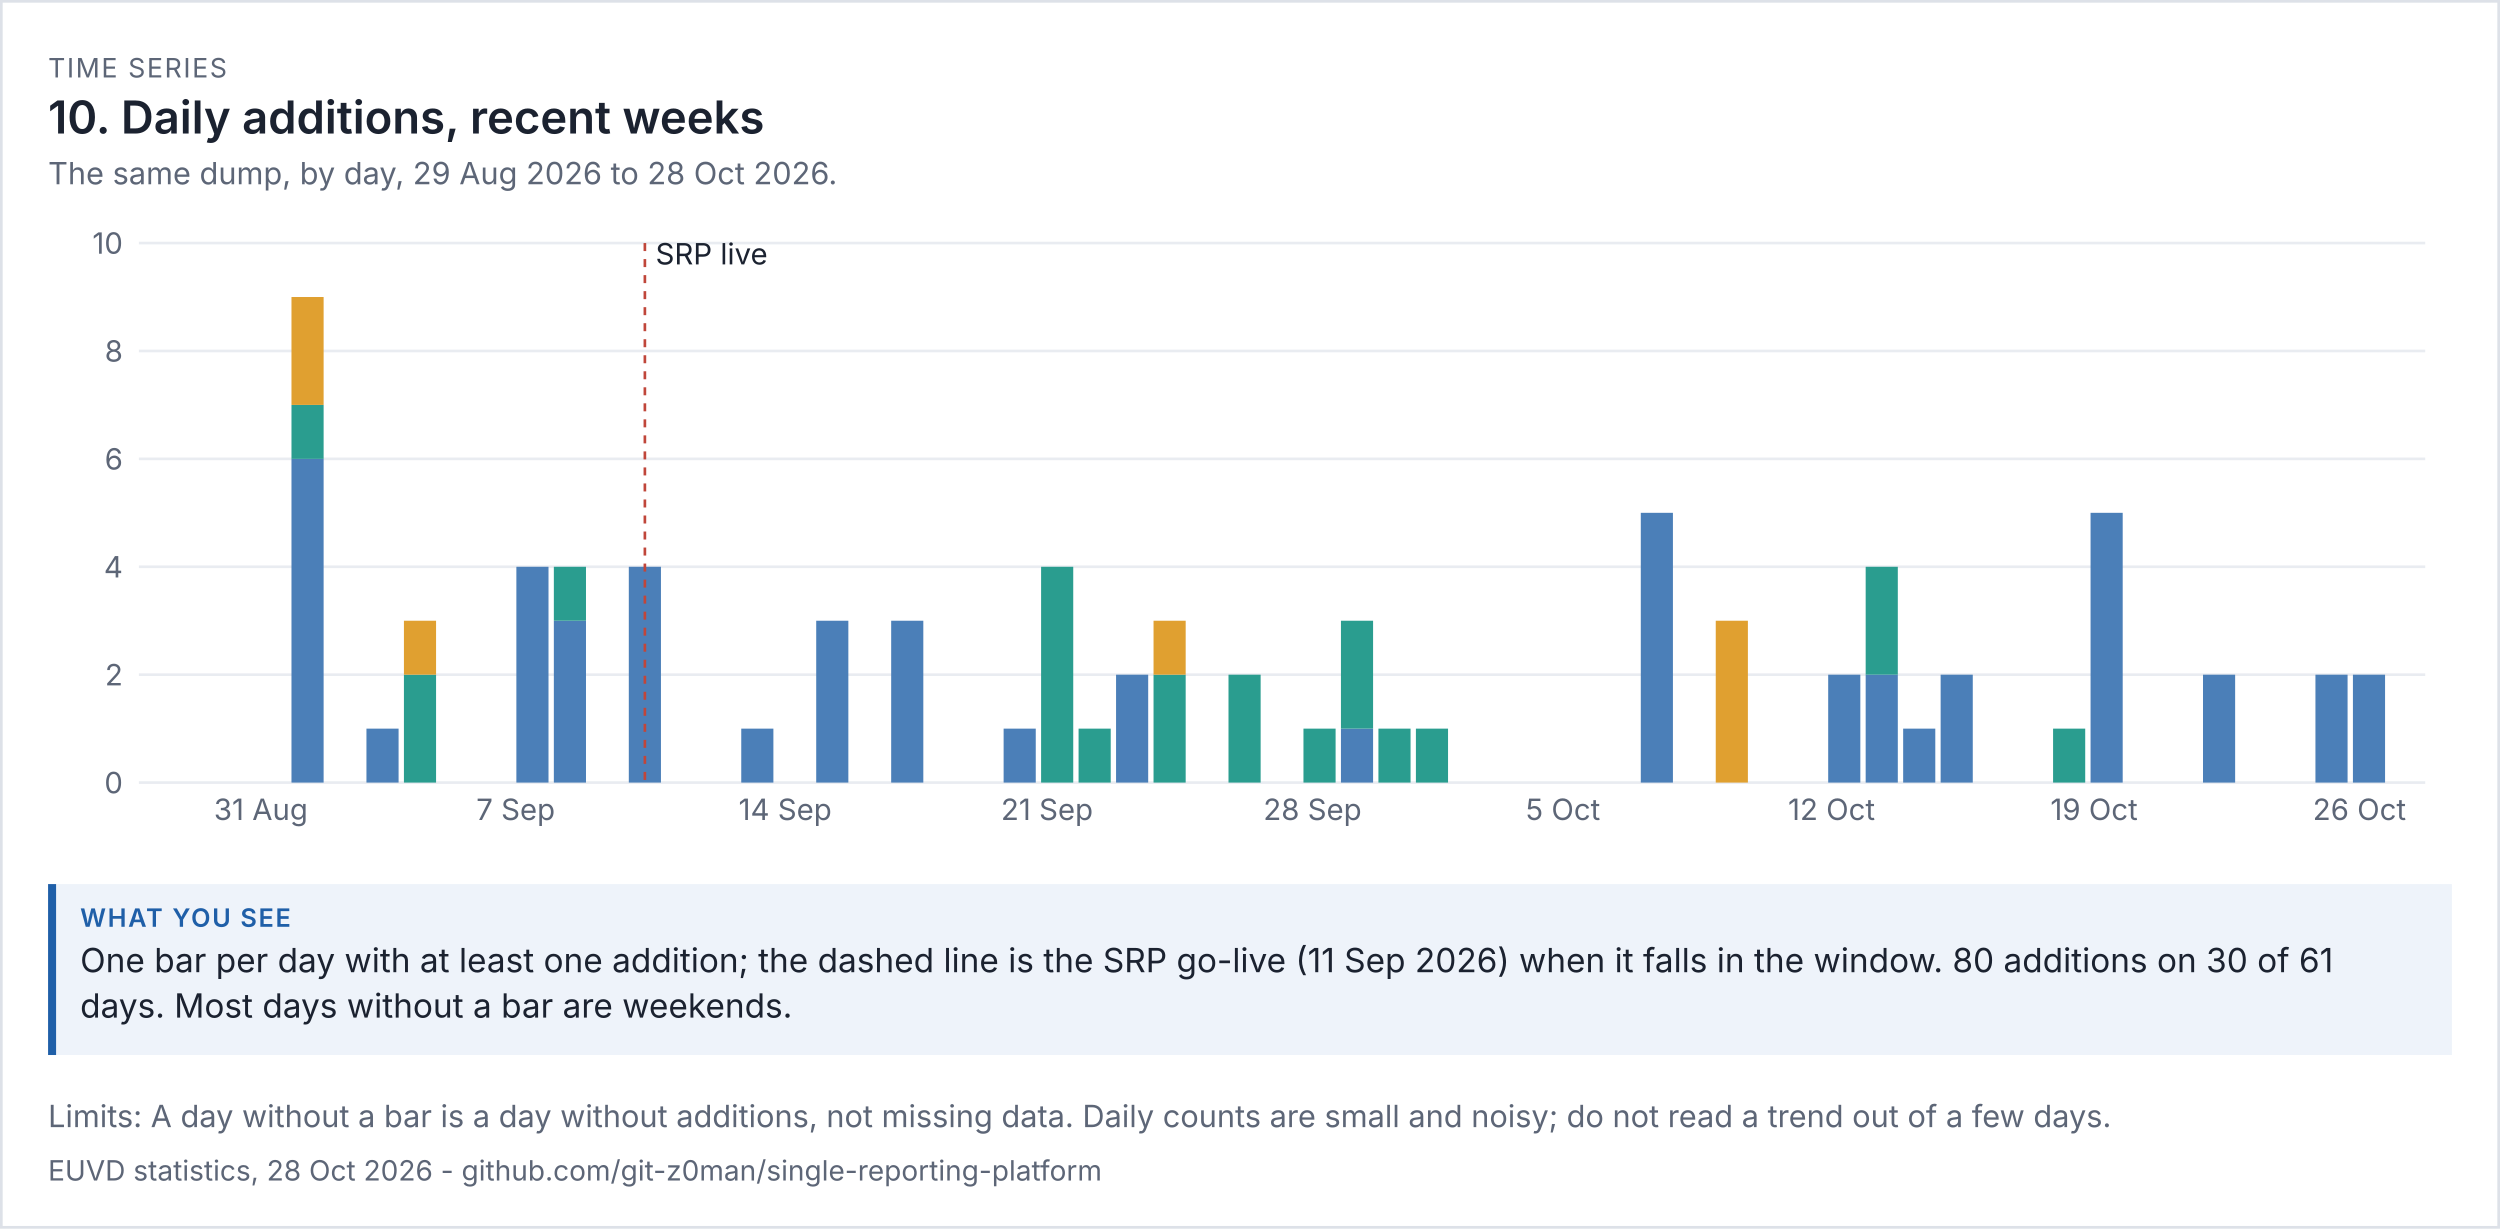
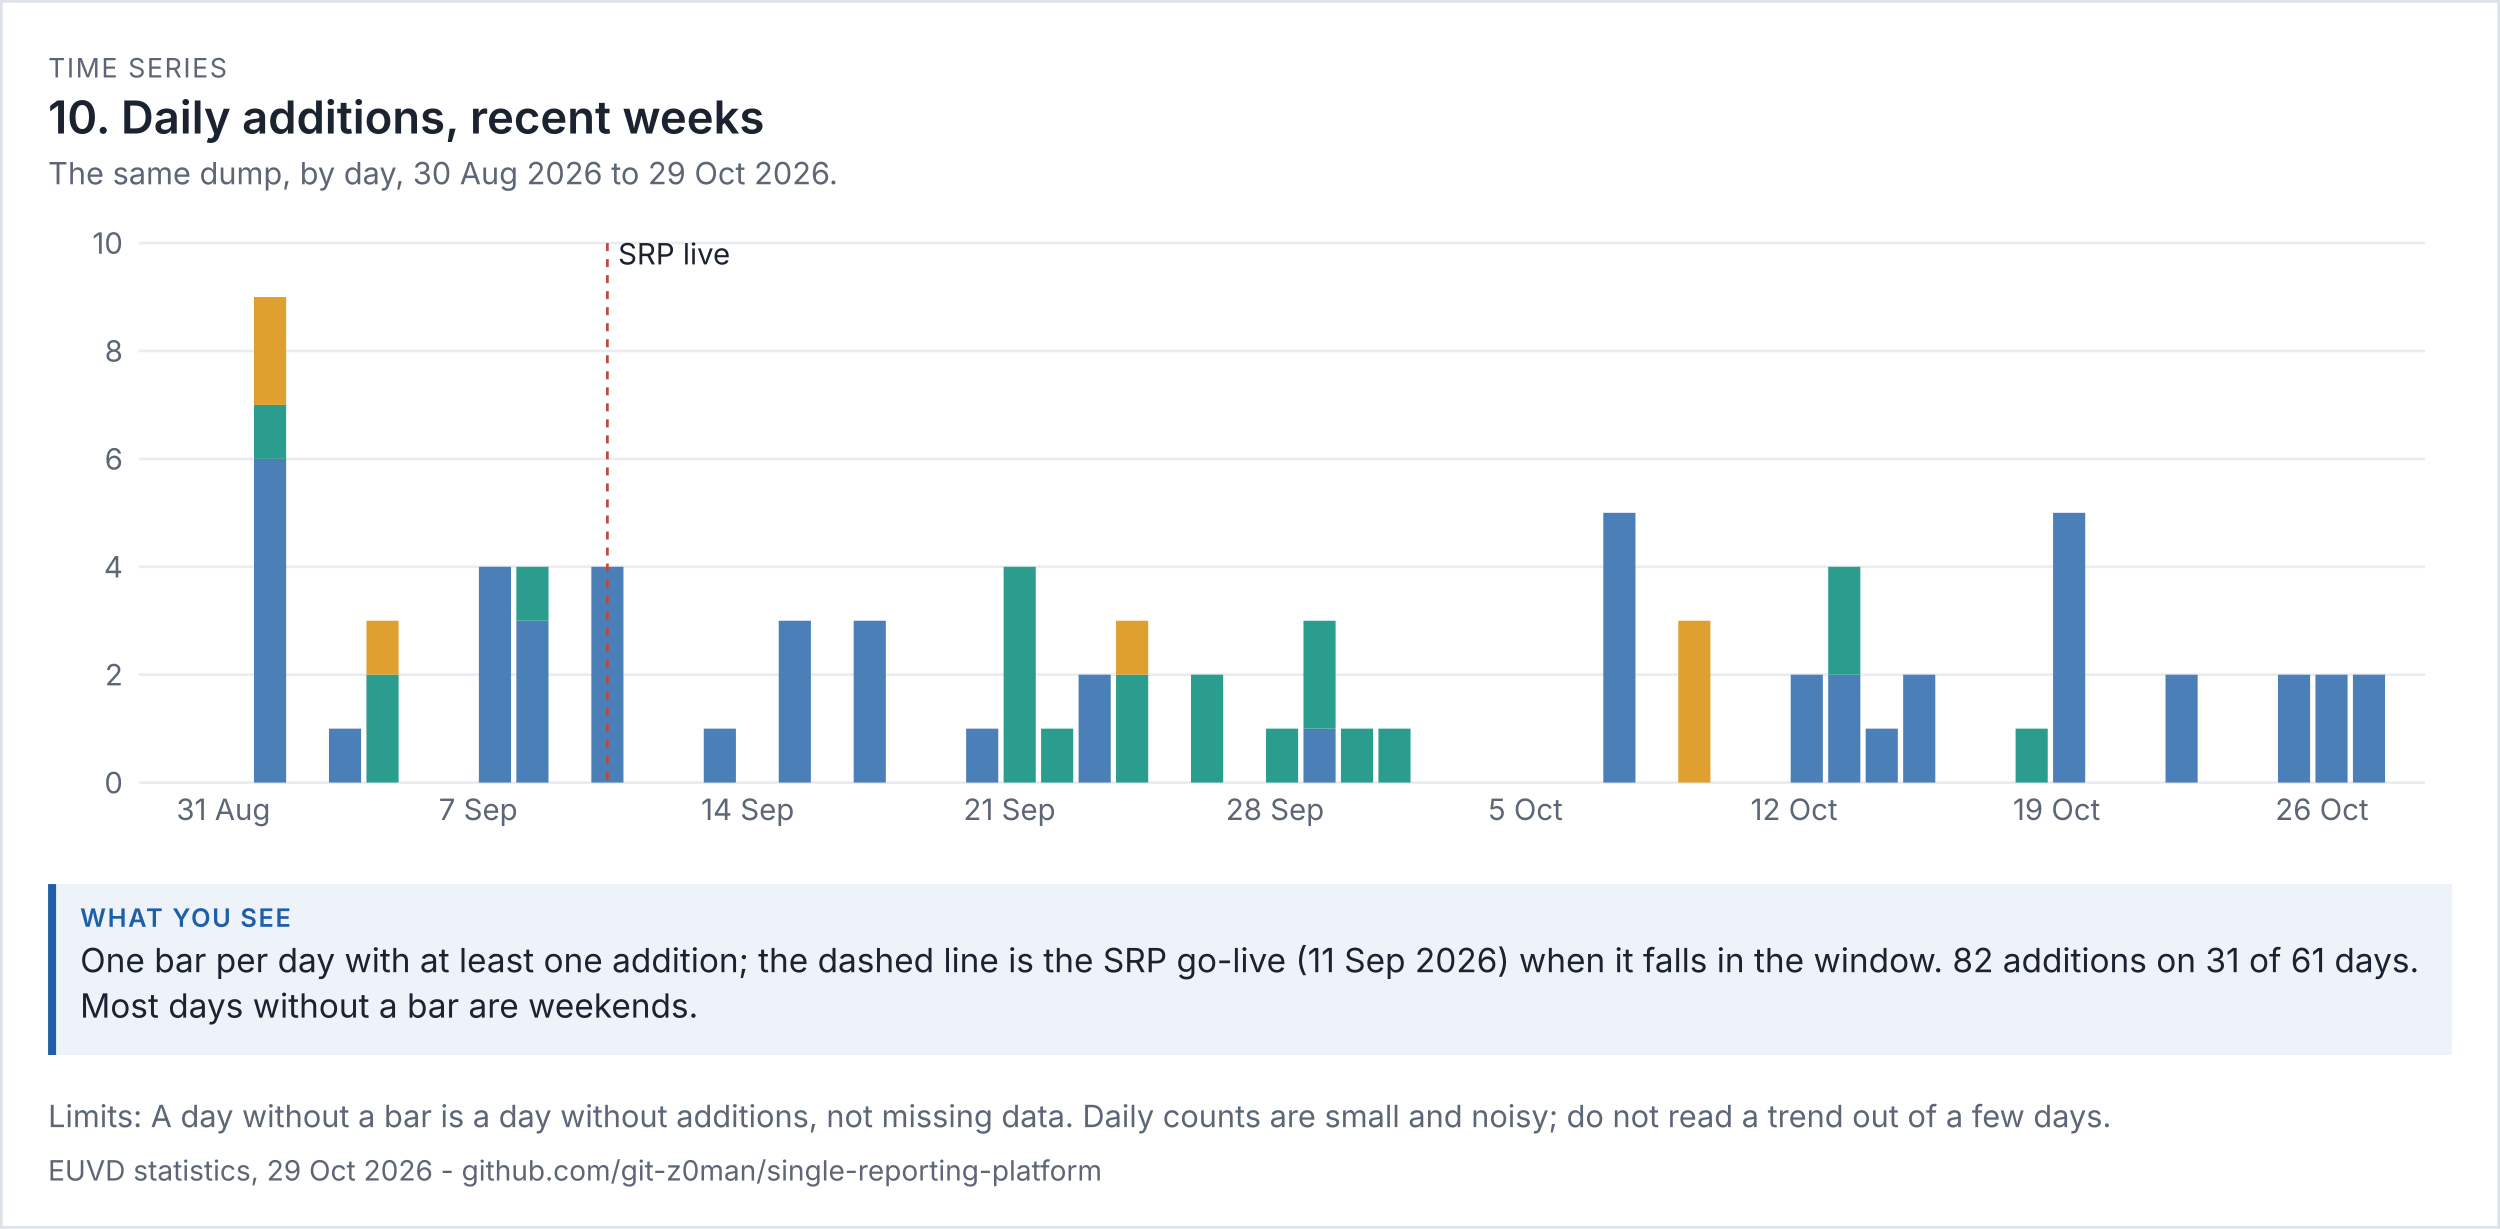
<svg xmlns="http://www.w3.org/2000/svg" viewBox="0 0 936 460" width="936" height="460" font-family="system-ui,-apple-system,'Segoe UI',sans-serif">
  <rect width="100%" height="100%" fill="#ffffff" />
  <rect x="0.5" y="0.5" width="935" height="459" fill="none" stroke="#dde1e8" />
  <text x="18" y="29" font-size="10" letter-spacing="0.6" fill="#5d6677">TIME SERIES</text>
  <text x="18" y="50" font-size="17" fill="#1b2230" font-weight="600">10. Daily additions, recent weeks</text>
-   <text x="18" y="69" font-size="11.5" fill="#5d6677">The same dump, by day, 29 Aug 2026 to 28 Oct 2026.</text>
+   <text x="18" y="69" font-size="11.5" fill="#5d6677">The same dump, by day, 30 Aug 2026 to 29 Oct 2026.</text>
  <g transform="translate(18,79) scale(1)" font-size="11">
    <svg viewBox="0 0 900 240" role="img" width="900" height="240">
      <g>
        <line x1="34" x2="890" y1="214" y2="214" stroke="rgb(233, 236, 241)" />
        <text x="28" y="218" text-anchor="end" fill="rgb(93, 102, 119)">0</text>
        <line x1="34" x2="890" y1="173.6" y2="173.6" stroke="rgb(233, 236, 241)" />
        <text x="28" y="177.6" text-anchor="end" fill="rgb(93, 102, 119)">2</text>
        <line x1="34" x2="890" y1="133.2" y2="133.2" stroke="rgb(233, 236, 241)" />
        <text x="28" y="137.2" text-anchor="end" fill="rgb(93, 102, 119)">4</text>
        <line x1="34" x2="890" y1="92.8" y2="92.8" stroke="rgb(233, 236, 241)" />
        <text x="28" y="96.8" text-anchor="end" fill="rgb(93, 102, 119)">6</text>
        <line x1="34" x2="890" y1="52.4" y2="52.4" stroke="rgb(233, 236, 241)" />
        <text x="28" y="56.4" text-anchor="end" fill="rgb(93, 102, 119)">8</text>
        <line x1="34" x2="890" y1="12" y2="12" stroke="rgb(233, 236, 241)" />
        <text x="28" y="16" text-anchor="end" fill="rgb(93, 102, 119)">10</text>
-         <text x="62.066" y="228" fill="rgb(93, 102, 119)">31 Aug</text>
-         <rect x="91.131" y="92.8" width="12.033" height="121.2" fill="rgb(75, 127, 184)" />
-         <rect x="91.131" y="72.6" width="12.033" height="20.2" fill="rgb(42, 157, 143)" />
-         <rect x="91.131" y="32.2" width="12.033" height="40.4" fill="rgb(224, 160, 48)" />
-         <rect x="119.197" y="193.8" width="12.033" height="20.2" fill="rgb(75, 127, 184)" />
-         <rect x="133.23" y="173.6" width="12.033" height="40.4" fill="rgb(42, 157, 143)" />
-         <rect x="133.23" y="153.4" width="12.033" height="20.2" fill="rgb(224, 160, 48)" />
-         <text x="160.295" y="228" fill="rgb(93, 102, 119)">7 Sep</text>
-         <rect x="175.328" y="133.2" width="12.033" height="80.8" fill="rgb(75, 127, 184)" />
-         <rect x="189.361" y="153.4" width="12.033" height="60.6" fill="rgb(75, 127, 184)" />
-         <rect x="189.361" y="133.2" width="12.033" height="20.2" fill="rgb(42, 157, 143)" />
-         <rect x="217.426" y="133.2" width="12.033" height="80.8" fill="rgb(75, 127, 184)" />
-         <line x1="223.443" x2="223.443" y1="12" y2="214" stroke="rgb(192, 70, 58)" stroke-dasharray="3 3" />
-         <text x="227.443" y="20" class="t" fill="rgb(27, 34, 48)">SRP live</text>
-         <rect x="259.525" y="193.8" width="12.033" height="20.2" fill="rgb(75, 127, 184)" />
-         <text x="258.525" y="228" fill="rgb(93, 102, 119)">14 Sep</text>
-         <rect x="287.59" y="153.4" width="12.033" height="60.6" fill="rgb(75, 127, 184)" />
-         <rect x="315.656" y="153.4" width="12.033" height="60.6" fill="rgb(75, 127, 184)" />
-         <rect x="357.754" y="193.8" width="12.033" height="20.2" fill="rgb(75, 127, 184)" />
-         <text x="356.754" y="228" fill="rgb(93, 102, 119)">21 Sep</text>
-         <rect x="371.787" y="133.2" width="12.033" height="80.8" fill="rgb(42, 157, 143)" />
-         <rect x="385.82" y="193.8" width="12.033" height="20.2" fill="rgb(42, 157, 143)" />
-         <rect x="399.852" y="173.6" width="12.033" height="40.4" fill="rgb(75, 127, 184)" />
-         <rect x="413.885" y="173.6" width="12.033" height="40.4" fill="rgb(42, 157, 143)" />
-         <rect x="413.885" y="153.4" width="12.033" height="20.2" fill="rgb(224, 160, 48)" />
-         <rect x="441.951" y="173.6" width="12.033" height="40.4" fill="rgb(42, 157, 143)" />
-         <text x="454.984" y="228" fill="rgb(93, 102, 119)">28 Sep</text>
-         <rect x="470.016" y="193.8" width="12.033" height="20.2" fill="rgb(42, 157, 143)" />
-         <rect x="484.049" y="193.8" width="12.033" height="20.2" fill="rgb(75, 127, 184)" />
-         <rect x="484.049" y="153.4" width="12.033" height="40.4" fill="rgb(42, 157, 143)" />
+         <text x="48.033" y="228" fill="rgb(93, 102, 119)">31 Aug</text>
+         <rect x="77.098" y="92.8" width="12.033" height="121.2" fill="rgb(75, 127, 184)" />
+         <rect x="77.098" y="72.6" width="12.033" height="20.2" fill="rgb(42, 157, 143)" />
+         <rect x="77.098" y="32.2" width="12.033" height="40.4" fill="rgb(224, 160, 48)" />
+         <rect x="105.164" y="193.8" width="12.033" height="20.2" fill="rgb(75, 127, 184)" />
+         <rect x="119.197" y="173.6" width="12.033" height="40.4" fill="rgb(42, 157, 143)" />
+         <rect x="119.197" y="153.4" width="12.033" height="20.2" fill="rgb(224, 160, 48)" />
+         <text x="146.262" y="228" fill="rgb(93, 102, 119)">7 Sep</text>
+         <rect x="161.295" y="133.2" width="12.033" height="80.8" fill="rgb(75, 127, 184)" />
+         <rect x="175.328" y="153.4" width="12.033" height="60.6" fill="rgb(75, 127, 184)" />
+         <rect x="175.328" y="133.2" width="12.033" height="20.2" fill="rgb(42, 157, 143)" />
+         <rect x="203.393" y="133.2" width="12.033" height="80.8" fill="rgb(75, 127, 184)" />
+         <line x1="209.41" x2="209.41" y1="12" y2="214" stroke="rgb(192, 70, 58)" stroke-dasharray="3 3" />
+         <text x="213.41" y="20" class="t" fill="rgb(27, 34, 48)">SRP live</text>
+         <rect x="245.492" y="193.8" width="12.033" height="20.2" fill="rgb(75, 127, 184)" />
+         <text x="244.492" y="228" fill="rgb(93, 102, 119)">14 Sep</text>
+         <rect x="273.557" y="153.4" width="12.033" height="60.6" fill="rgb(75, 127, 184)" />
+         <rect x="301.623" y="153.4" width="12.033" height="60.6" fill="rgb(75, 127, 184)" />
+         <rect x="343.721" y="193.8" width="12.033" height="20.2" fill="rgb(75, 127, 184)" />
+         <text x="342.721" y="228" fill="rgb(93, 102, 119)">21 Sep</text>
+         <rect x="357.754" y="133.2" width="12.033" height="80.8" fill="rgb(42, 157, 143)" />
+         <rect x="371.787" y="193.8" width="12.033" height="20.2" fill="rgb(42, 157, 143)" />
+         <rect x="385.82" y="173.6" width="12.033" height="40.4" fill="rgb(75, 127, 184)" />
+         <rect x="399.852" y="173.6" width="12.033" height="40.4" fill="rgb(42, 157, 143)" />
+         <rect x="399.852" y="153.4" width="12.033" height="20.2" fill="rgb(224, 160, 48)" />
+         <rect x="427.918" y="173.6" width="12.033" height="40.4" fill="rgb(42, 157, 143)" />
+         <text x="440.951" y="228" fill="rgb(93, 102, 119)">28 Sep</text>
+         <rect x="455.984" y="193.8" width="12.033" height="20.2" fill="rgb(42, 157, 143)" />
+         <rect x="470.016" y="193.8" width="12.033" height="20.2" fill="rgb(75, 127, 184)" />
+         <rect x="470.016" y="153.4" width="12.033" height="40.4" fill="rgb(42, 157, 143)" />
+         <rect x="484.049" y="193.8" width="12.033" height="20.2" fill="rgb(42, 157, 143)" />
        <rect x="498.082" y="193.8" width="12.033" height="20.2" fill="rgb(42, 157, 143)" />
-         <rect x="512.115" y="193.8" width="12.033" height="20.2" fill="rgb(42, 157, 143)" />
-         <text x="553.213" y="228" fill="rgb(93, 102, 119)">5 Oct</text>
-         <rect x="596.311" y="113" width="12.033" height="101" fill="rgb(75, 127, 184)" />
-         <rect x="624.377" y="153.4" width="12.033" height="60.6" fill="rgb(224, 160, 48)" />
-         <text x="651.443" y="228" fill="rgb(93, 102, 119)">12 Oct</text>
+         <text x="539.18" y="228" fill="rgb(93, 102, 119)">5 Oct</text>
+         <rect x="582.279" y="113" width="12.033" height="101" fill="rgb(75, 127, 184)" />
+         <rect x="610.344" y="153.4" width="12.033" height="60.6" fill="rgb(224, 160, 48)" />
+         <text x="637.41" y="228" fill="rgb(93, 102, 119)">12 Oct</text>
+         <rect x="652.443" y="173.6" width="12.033" height="40.4" fill="rgb(75, 127, 184)" />
        <rect x="666.475" y="173.6" width="12.033" height="40.4" fill="rgb(75, 127, 184)" />
-         <rect x="680.508" y="173.6" width="12.033" height="40.4" fill="rgb(75, 127, 184)" />
-         <rect x="680.508" y="133.2" width="12.033" height="40.4" fill="rgb(42, 157, 143)" />
-         <rect x="694.541" y="193.8" width="12.033" height="20.2" fill="rgb(75, 127, 184)" />
-         <rect x="708.574" y="173.6" width="12.033" height="40.4" fill="rgb(75, 127, 184)" />
-         <rect x="750.672" y="193.8" width="12.033" height="20.2" fill="rgb(42, 157, 143)" />
-         <text x="749.672" y="228" fill="rgb(93, 102, 119)">19 Oct</text>
-         <rect x="764.705" y="113" width="12.033" height="101" fill="rgb(75, 127, 184)" />
-         <rect x="806.803" y="173.6" width="12.033" height="40.4" fill="rgb(75, 127, 184)" />
+         <rect x="666.475" y="133.2" width="12.033" height="40.4" fill="rgb(42, 157, 143)" />
+         <rect x="680.508" y="193.8" width="12.033" height="20.2" fill="rgb(75, 127, 184)" />
+         <rect x="694.541" y="173.6" width="12.033" height="40.4" fill="rgb(75, 127, 184)" />
+         <rect x="736.639" y="193.8" width="12.033" height="20.2" fill="rgb(42, 157, 143)" />
+         <text x="735.639" y="228" fill="rgb(93, 102, 119)">19 Oct</text>
+         <rect x="750.672" y="113" width="12.033" height="101" fill="rgb(75, 127, 184)" />
+         <rect x="792.77" y="173.6" width="12.033" height="40.4" fill="rgb(75, 127, 184)" />
+         <rect x="834.869" y="173.6" width="12.033" height="40.4" fill="rgb(75, 127, 184)" />
+         <text x="833.869" y="228" fill="rgb(93, 102, 119)">26 Oct</text>
        <rect x="848.902" y="173.6" width="12.033" height="40.4" fill="rgb(75, 127, 184)" />
-         <text x="847.902" y="228" fill="rgb(93, 102, 119)">26 Oct</text>
        <rect x="862.934" y="173.6" width="12.033" height="40.4" fill="rgb(75, 127, 184)" />
      </g>
    </svg>
  </g>
  <rect x="18" y="331" width="900" height="64" fill="#eef3fa" />
  <rect x="18" y="331" width="3" height="64" fill="#1f5fa8" />
  <text x="30" y="347" font-size="9.5" letter-spacing="0.6" font-weight="600" fill="#1f5fa8">WHAT YOU SEE</text>
-   <text x="30" y="364" font-size="12.5" fill="#1b2230">One bar per day with at least one addition; the dashed line is the SRP go-live (11 Sep 2026) when it falls in the window. 80 additions on 30 of 61</text>
-   <text x="30" y="381" font-size="12.5" fill="#1b2230">days. Most days without a bar are weekends.</text>
+   <text x="30" y="364" font-size="12.5" fill="#1b2230">One bar per day with at least one addition; the dashed line is the SRP go-live (11 Sep 2026) when it falls in the window. 82 additions on 31 of 61 days.</text>
+   <text x="30" y="381" font-size="12.5" fill="#1b2230">Most days without a bar are weekends.</text>
  <text x="18" y="422" font-size="11.5" fill="#5d6677">Limits: A day without a bar is a day without additions, not missing data. Daily counts are small and noisy; do not read a trend out of a few days.</text>
-   <text x="18" y="442" font-size="10.5" fill="#5d6677">EUVD statistics, 28 Oct 2026 - github.com/git-z0man/single-reporting-platform</text>
+   <text x="18" y="442" font-size="10.5" fill="#5d6677">EUVD statistics, 29 Oct 2026 - github.com/git-z0man/single-reporting-platform</text>
</svg>
